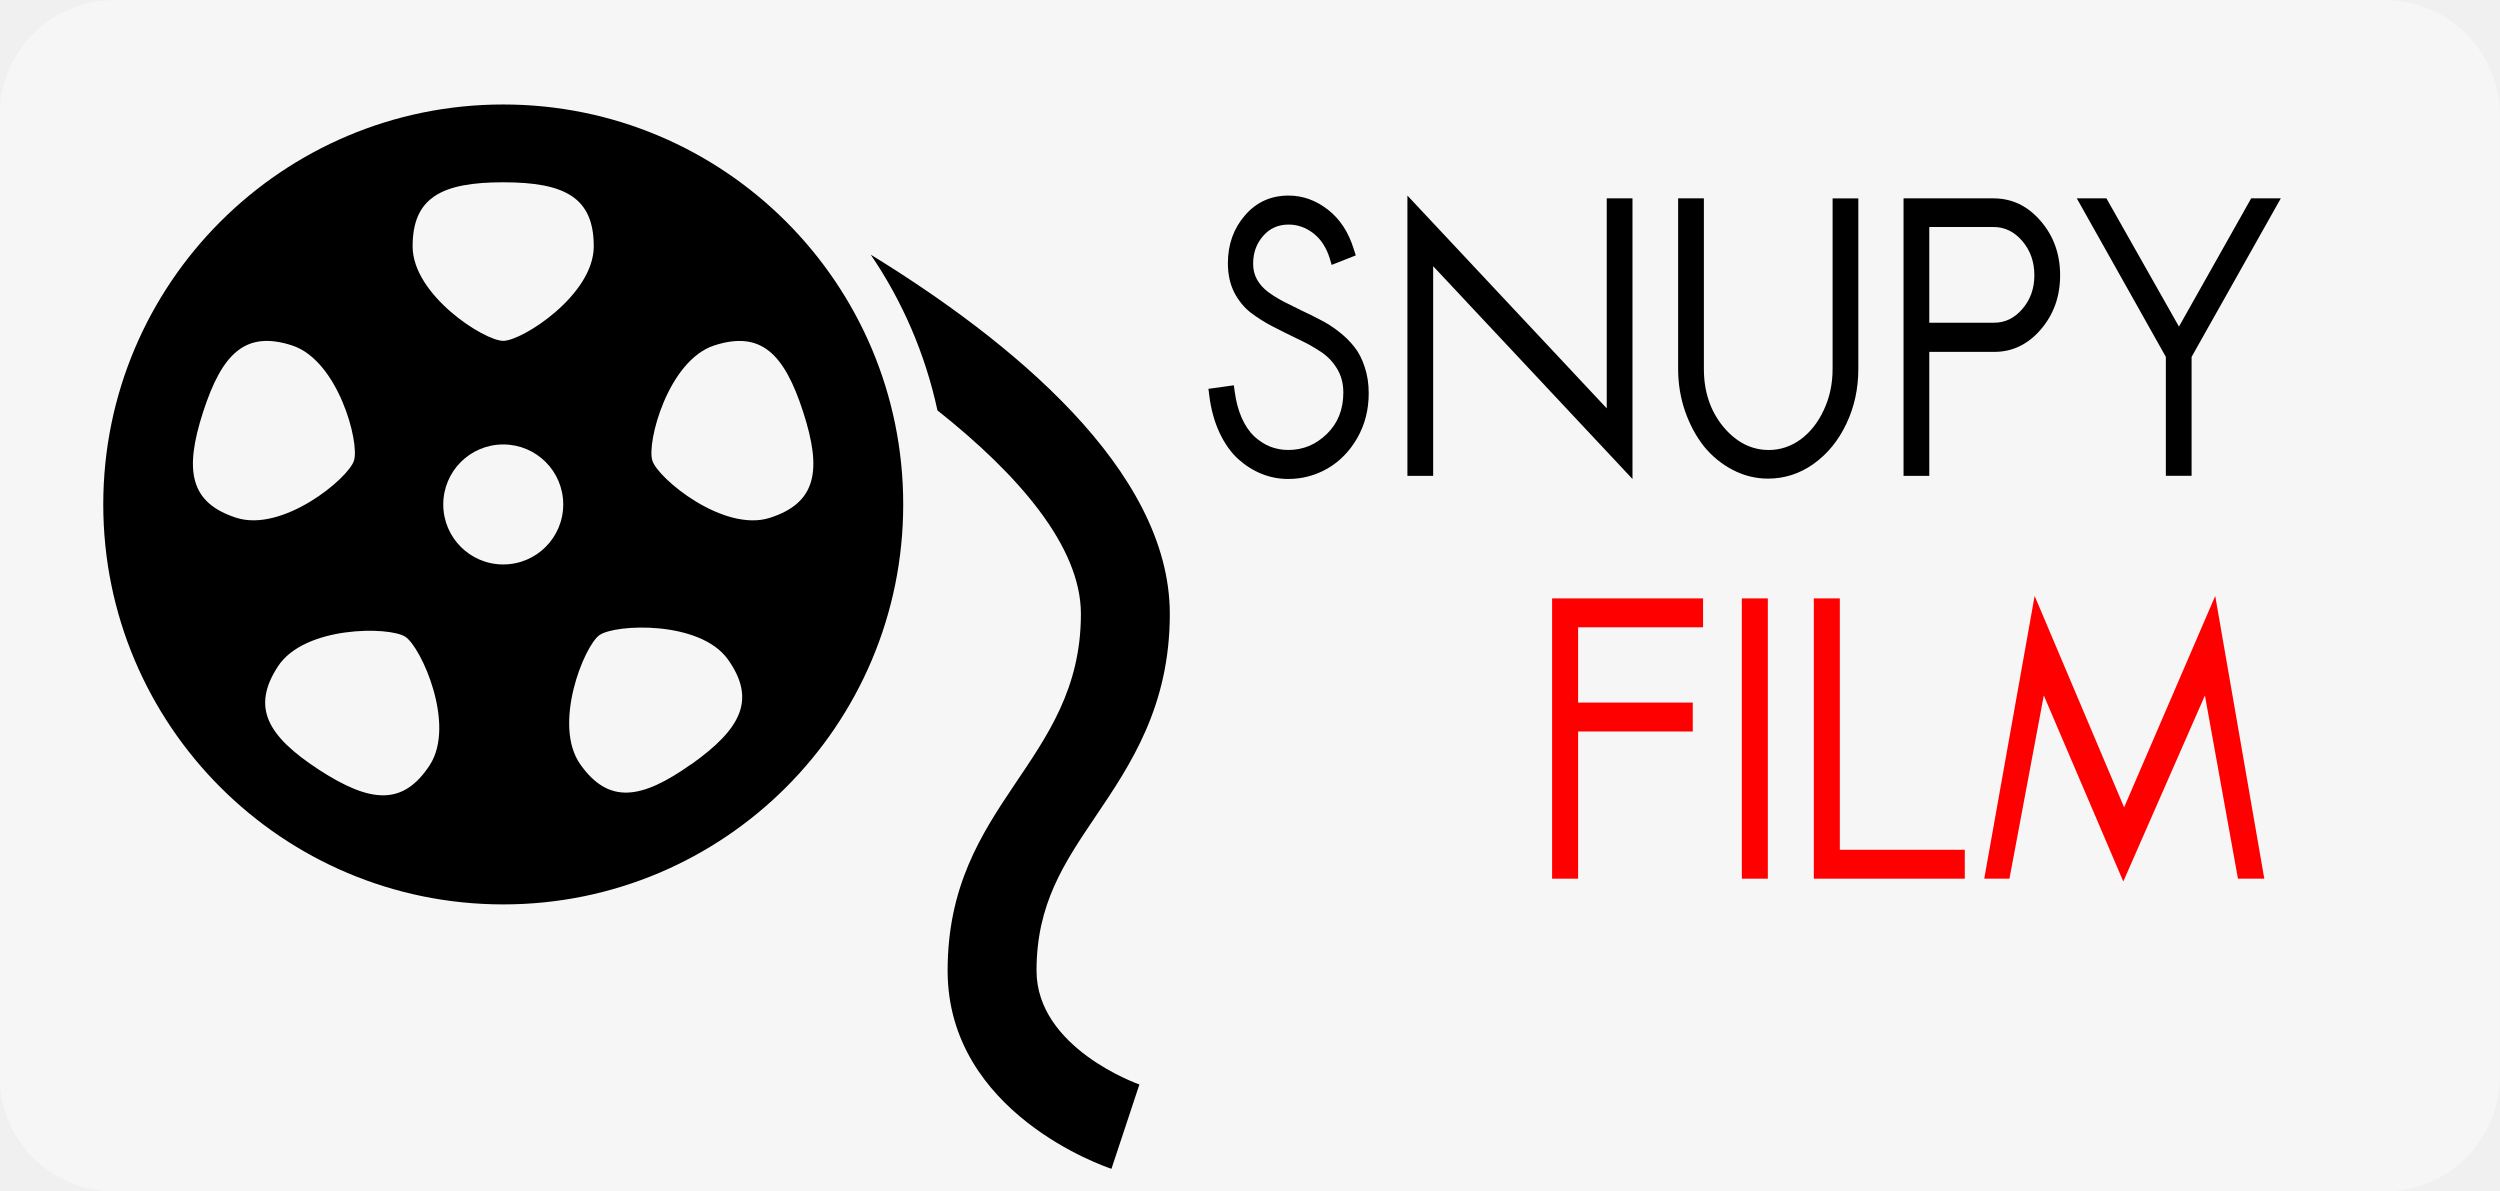
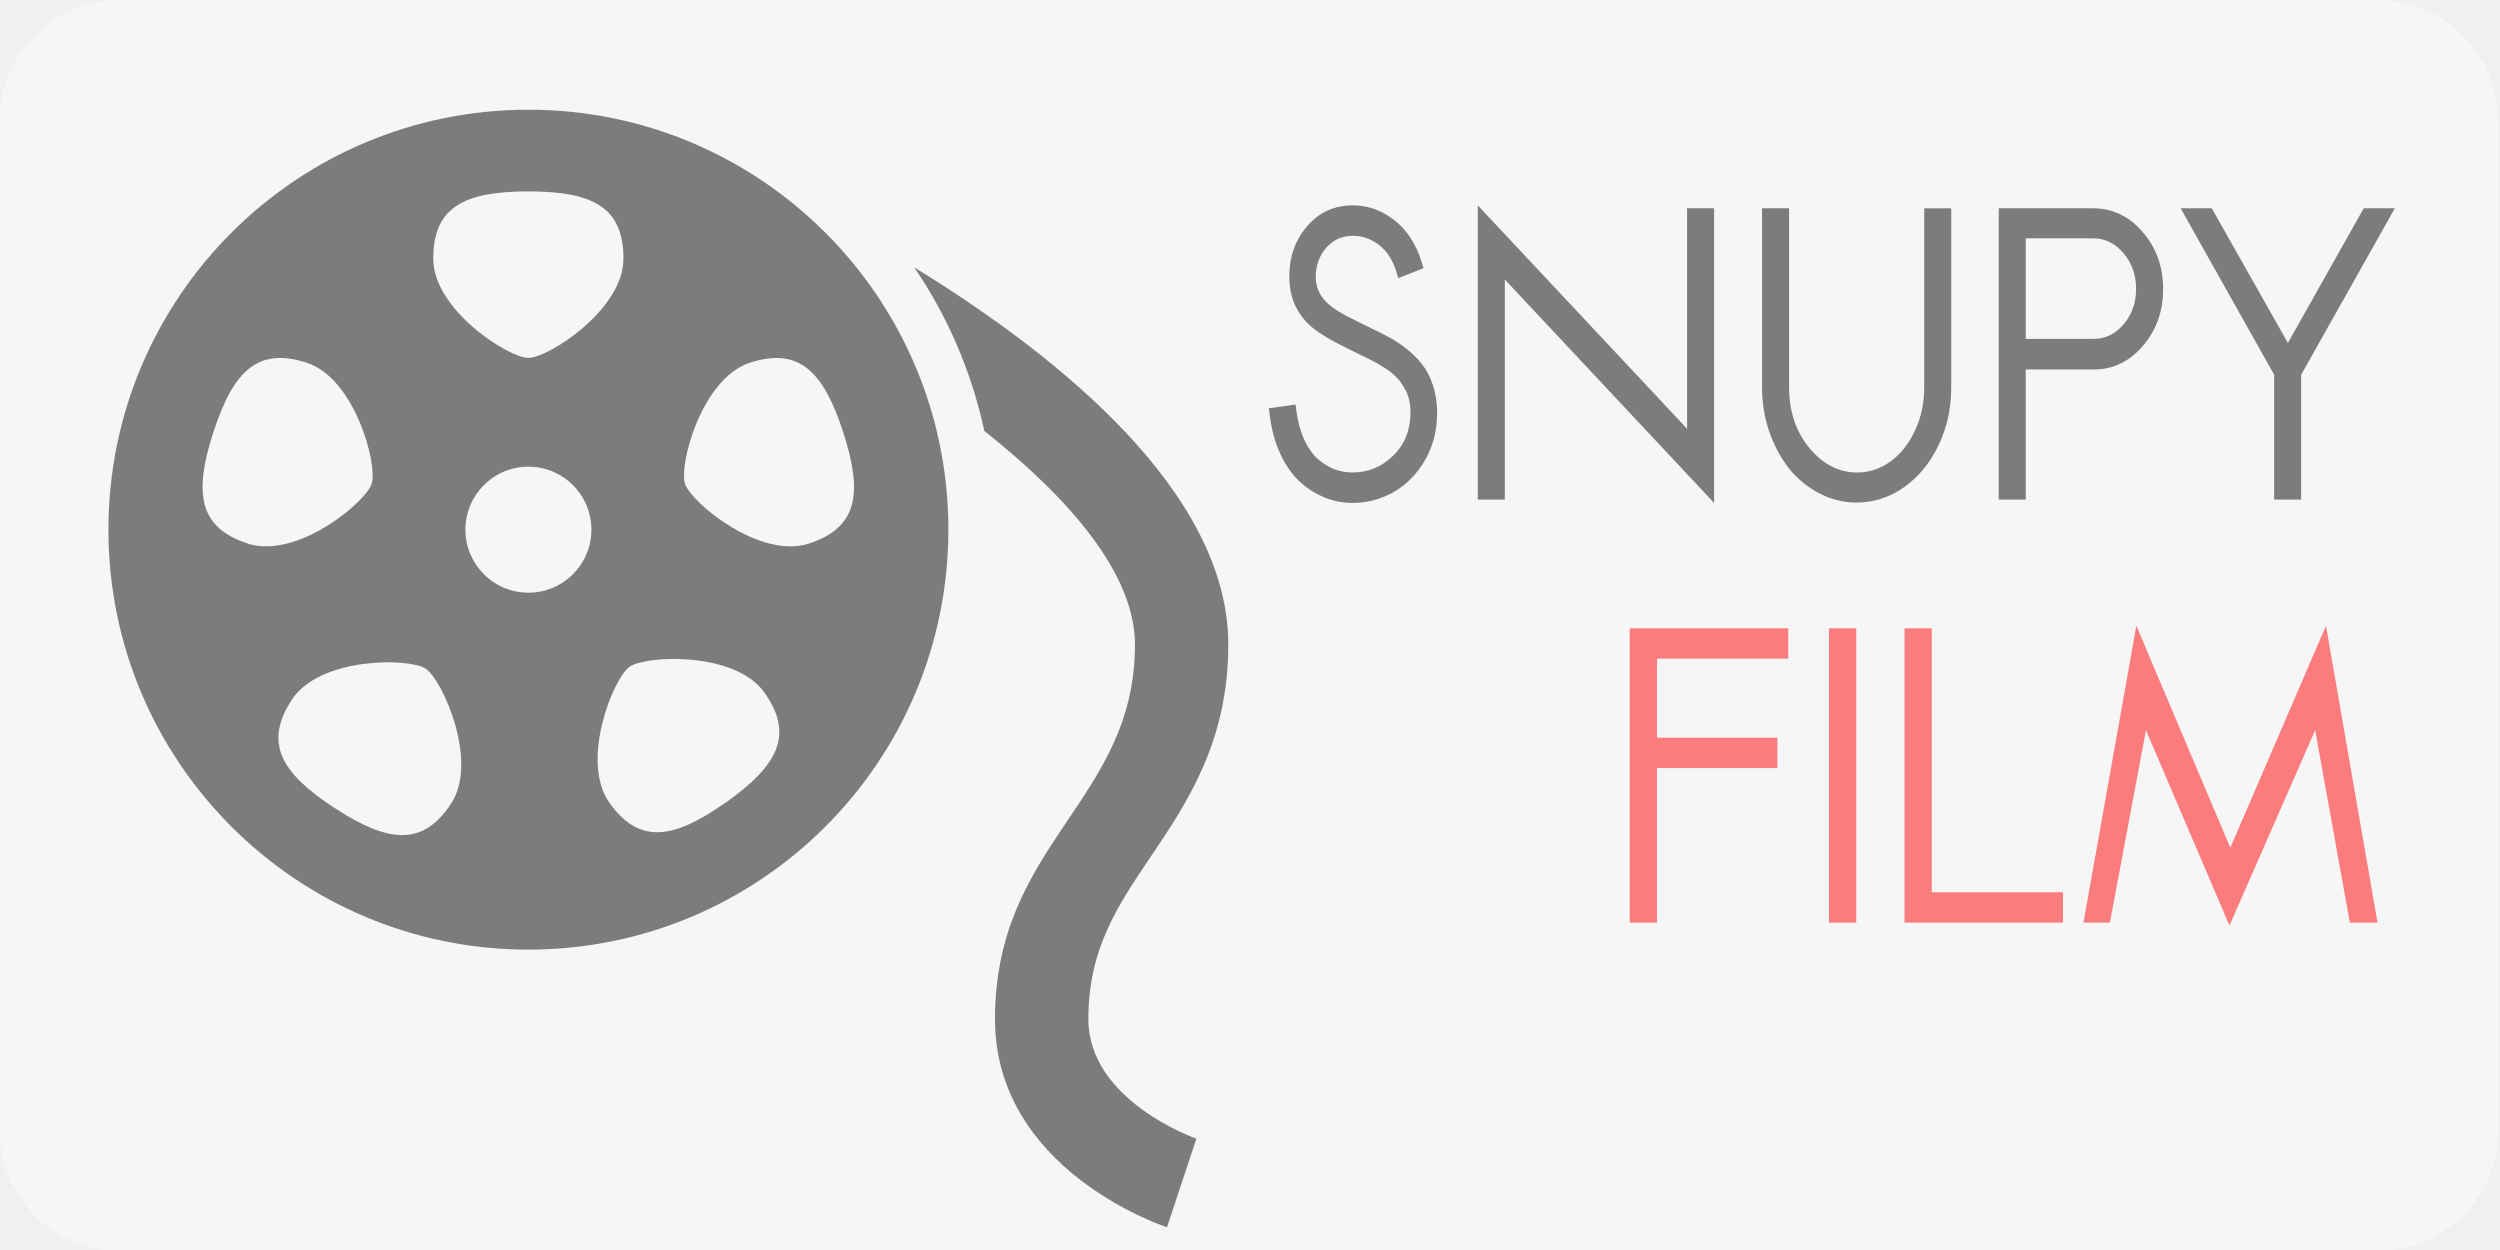
- <svg xmlns="http://www.w3.org/2000/svg" height="50" width="105" version="1.1" id="svg2">
+ <svg xmlns="http://www.w3.org/2000/svg" height="50" width="100" version="1.1" id="svg2">
  <defs id="defs34" />
-   <rect style="opacity:0.4;fill:#ffffff;fill-opacity:1;stroke:none" id="rect2995" width="105.012" height="50.034" x="-0.019" y="0.006" ry="4.83" />
-   <path id="path8" d="M 21.136,4.388 C 11.858,4.388 4.337,11.908 4.337,21.187 c 0,9.279 7.521,16.798 16.799,16.798 9.279,0 16.799,-7.52 16.799,-16.798 0,-9.279 -7.52,-16.799 -16.799,-16.799 z m 0,3.268 c 2.595,0 3.802,0.644 3.802,2.69 0,2.046 -3.008,3.97 -3.802,3.97 -0.797,0 -3.806,-1.924 -3.806,-3.97 0,-2.046 1.211,-2.69 3.806,-2.69 z M 9.92,21.745 C 7.973,21.114 7.732,19.767 8.531,17.301 c 0.801,-2.47 1.784,-3.424 3.733,-2.794 1.941,0.631 2.85,4.086 2.602,4.841 -0.242,0.756 -2.999,3.026 -4.946,2.397 z m 8.127,10.395 c -1.124,1.713 -2.486,1.597 -4.663,0.181 -2.167,-1.417 -2.829,-2.617 -1.713,-4.329 1.116,-1.716 4.685,-1.683 5.351,-1.249 0.668,0.434 2.135,3.694 1.025,5.396 z m 3.089,-8.433 c -1.392,0 -2.519,-1.127 -2.519,-2.52 0,-1.393 1.127,-2.52 2.519,-2.52 1.394,0 2.52,1.127 2.52,2.52 -4.01e-4,1.392 -1.126,2.52 -2.52,2.52 z m 7.897,8.388 c -2.112,1.499 -3.473,1.678 -4.655,0.016 -1.187,-1.667 0.155,-4.978 0.797,-5.435 0.65,-0.465 4.22,-0.633 5.4,1.023 1.185,1.673 0.575,2.899 -1.542,4.403 z m 3.311,-10.349 c -1.945,0.629 -4.702,-1.641 -4.944,-2.397 -0.25,-0.756 0.66,-4.21 2.6,-4.841 1.951,-0.629 2.934,0.325 3.733,2.794 0.798,2.463 0.558,3.813 -1.389,4.444 z M 47.855,45.548 46.681,49.09 c -0.282,-0.092 -6.881,-2.344 -6.881,-8.324 0,-7.063 5.598,-8.726 5.598,-14.982 0,-2.847 -2.651,-5.872 -6.025,-8.547 -0.513,-2.38 -1.476,-4.594 -2.803,-6.542 5.825,3.576 12.562,9.021 12.562,15.089 0,3.882 -1.65,6.33 -3.106,8.489 -1.339,1.984 -2.492,3.696 -2.492,6.494 3.99e-4,3.26 4.277,4.766 4.321,4.781 z" />
-   <g transform="matrix(0.828954,0,0,0.951439,4.902919,2.917425)" style="font-size:16.801px;font-style:normal;font-variant:normal;font-weight:bold;font-stretch:normal;text-align:start;line-height:125%;letter-spacing:0px;word-spacing:0px;writing-mode:lr-tb;text-anchor:start;fill:#000000;fill-opacity:1;stroke:none;font-family:Sawasdee;-inkscape-font-specification:Sawasdee Bold" id="text3030">
-     <path d="M 62.777,8.208 61.555,8.627 61.465,8.356 C 61.29,7.864 61.011,7.489 60.628,7.232 60.245,6.975 59.827,6.847 59.373,6.847 c -0.531,1.11e-5 -0.963,0.17 -1.296,0.509 -0.334,0.334 -0.5,0.741 -0.5,1.222 -3e-6,0.257 0.066,0.49 0.197,0.697 0.137,0.208 0.317,0.386 0.541,0.533 0.224,0.148 0.484,0.29 0.779,0.427 0.295,0.131 0.604,0.265 0.927,0.402 0.323,0.131 0.645,0.271 0.968,0.418 0.323,0.142 0.632,0.314 0.927,0.517 0.295,0.197 0.555,0.418 0.779,0.665 0.224,0.241 0.402,0.539 0.533,0.894 0.137,0.35 0.205,0.738 0.205,1.165 -9e-6,0.727 -0.194,1.386 -0.582,1.977 -0.388,0.585 -0.891,1.034 -1.51,1.345 -0.618,0.306 -1.28,0.459 -1.985,0.459 -0.465,0 -0.911,-0.074 -1.337,-0.222 -0.427,-0.148 -0.826,-0.366 -1.198,-0.656 -0.366,-0.29 -0.681,-0.675 -0.943,-1.157 -0.263,-0.487 -0.438,-1.042 -0.525,-1.665 l -0.041,-0.279 1.288,-0.156 0.041,0.263 c 0.066,0.443 0.186,0.837 0.361,1.181 0.175,0.339 0.386,0.61 0.632,0.812 0.246,0.197 0.514,0.347 0.804,0.451 0.29,0.098 0.596,0.148 0.919,0.148 0.749,1e-6 1.4,-0.235 1.953,-0.706 0.558,-0.47 0.837,-1.08 0.837,-1.829 -8e-6,-0.405 -0.109,-0.76 -0.328,-1.066 -0.213,-0.306 -0.492,-0.555 -0.837,-0.747 -0.339,-0.197 -0.719,-0.38 -1.14,-0.55 -0.416,-0.175 -0.831,-0.355 -1.247,-0.541 -0.416,-0.186 -0.796,-0.394 -1.14,-0.623 -0.339,-0.23 -0.618,-0.528 -0.837,-0.894 -0.213,-0.372 -0.32,-0.801 -0.32,-1.288 -10e-7,-0.826 0.287,-1.529 0.861,-2.108 0.574,-0.585 1.313,-0.878 2.215,-0.878 0.716,1.23e-5 1.381,0.208 1.994,0.623 0.613,0.416 1.05,1.001 1.313,1.756 l 0.098,0.263" id="path3077" />
-     <path d="m 65.394,17.938 0,-12.371 10.099,9.393 0,-9.27 1.304,0 0,12.388 -10.099,-9.393 0,9.254 -1.304,0" id="path3079" />
-     <path d="m 79.111,5.69 1.304,0 0,7.531 c -2e-6,1.001 0.325,1.849 0.976,2.543 0.656,0.689 1.427,1.034 2.313,1.034 0.574,1e-6 1.108,-0.153 1.6,-0.459 0.492,-0.312 0.886,-0.744 1.181,-1.296 0.301,-0.552 0.451,-1.159 0.451,-1.821 l 0,-7.531 1.304,0 0,7.531 c -1e-5,0.87 -0.202,1.676 -0.607,2.42 -0.405,0.744 -0.96,1.334 -1.665,1.772 -0.7,0.432 -1.468,0.648 -2.305,0.648 -0.623,-1e-6 -1.22,-0.129 -1.788,-0.386 -0.563,-0.257 -1.047,-0.602 -1.452,-1.034 -0.399,-0.438 -0.719,-0.954 -0.96,-1.551 -0.235,-0.596 -0.353,-1.22 -0.353,-1.87 l 0,-7.531" id="path3081" />
-     <path d="m 90.531,17.938 0,-12.248 4.553,0 c 0.941,1.22e-5 1.739,0.334 2.396,1.001 0.656,0.662 0.984,1.46 0.984,2.396 -9e-6,0.93 -0.325,1.726 -0.976,2.387 -0.651,0.662 -1.438,0.993 -2.363,0.993 l -3.29,0 0,5.472 -1.304,0 m 1.304,-6.76 3.29,0 c 0.552,7e-6 1.028,-0.202 1.427,-0.607 0.405,-0.41 0.607,-0.905 0.607,-1.485 -8e-6,-0.591 -0.202,-1.094 -0.607,-1.51 -0.405,-0.416 -0.894,-0.623 -1.468,-0.623 l -3.249,0 0,4.225" id="path3083" />
-     <path d="m 99.309,5.69 1.501,0 3.675,5.661 3.659,-5.661 1.501,0 -4.52,6.998 0,5.25 -1.304,0 0,-5.25 -4.512,-6.998" id="path3085" />
-   </g>
-   <g transform="matrix(0.8374073,0,0,0.9611413,3.228538,2.238011)" style="font-size:16.801px;font-style:normal;font-variant:normal;font-weight:bold;font-stretch:normal;text-align:start;line-height:125%;letter-spacing:0px;word-spacing:0px;writing-mode:lr-tb;text-anchor:start;fill:#ff0000;fill-opacity:1;stroke:none;font-family:Sawasdee;-inkscape-font-specification:Sawasdee Bold" id="text3030-8">
-     <path d="m 81.045,28.373 0,1.263 -5.751,0 0,6.432 -1.304,0 0,-12.248 7.572,0 0,1.263 -6.268,0 0,3.29 5.751,0" id="path3068" />
-     <path d="m 84.81,36.068 -1.304,0 0,-12.248 1.304,0 0,12.248" id="path3070" />
-     <path d="m 94.688,36.068 -7.572,0 0,-12.248 1.304,0 0,10.985 6.268,0 0,1.263" id="path3072" />
-     <path d="m 96.927,36.068 -1.263,0 2.527,-12.355 4.488,9.238 4.57,-9.238 2.461,12.355 -1.321,0 -1.657,-8.007 -4.094,8.13 -3.987,-8.13 -1.723,8.007" id="path3074" />
+   <rect style="opacity:0.4;fill:#ffffff;fill-opacity:1;stroke:none" id="rect2995" width="99.95" height="50.034" x="-0.019" y="0.006" ry="4.83" />
+   <g id="g3762" style="opacity:0.7">
+     <path style="opacity:0.7" d="M 21.136,4.388 C 11.858,4.388 4.337,11.908 4.337,21.187 c 0,9.279 7.521,16.798 16.799,16.798 9.279,0 16.799,-7.52 16.799,-16.798 0,-9.279 -7.52,-16.799 -16.799,-16.799 z m 0,3.268 c 2.595,0 3.802,0.644 3.802,2.69 0,2.046 -3.008,3.97 -3.802,3.97 -0.797,0 -3.806,-1.924 -3.806,-3.97 0,-2.046 1.211,-2.69 3.806,-2.69 z M 9.92,21.745 C 7.973,21.114 7.732,19.767 8.531,17.301 c 0.801,-2.47 1.784,-3.424 3.733,-2.794 1.941,0.631 2.85,4.086 2.602,4.841 -0.242,0.756 -2.999,3.026 -4.946,2.397 z m 8.127,10.395 c -1.124,1.713 -2.486,1.597 -4.663,0.181 -2.167,-1.417 -2.829,-2.617 -1.713,-4.329 1.116,-1.716 4.685,-1.683 5.351,-1.249 0.668,0.434 2.135,3.694 1.025,5.396 z m 3.089,-8.433 c -1.392,0 -2.519,-1.127 -2.519,-2.52 0,-1.393 1.127,-2.52 2.519,-2.52 1.394,0 2.52,1.127 2.52,2.52 -4.01e-4,1.392 -1.126,2.52 -2.52,2.52 z m 7.897,8.388 c -2.112,1.499 -3.473,1.678 -4.655,0.016 -1.187,-1.667 0.155,-4.978 0.797,-5.435 0.65,-0.465 4.22,-0.633 5.4,1.023 1.185,1.673 0.575,2.899 -1.542,4.403 z m 3.311,-10.349 c -1.945,0.629 -4.702,-1.641 -4.944,-2.397 -0.25,-0.756 0.66,-4.21 2.6,-4.841 1.951,-0.629 2.934,0.325 3.733,2.794 0.798,2.463 0.558,3.813 -1.389,4.444 z M 47.855,45.548 46.681,49.09 c -0.282,-0.092 -6.881,-2.344 -6.881,-8.324 0,-7.063 5.598,-8.726 5.598,-14.982 0,-2.847 -2.651,-5.872 -6.025,-8.547 -0.513,-2.38 -1.476,-4.594 -2.803,-6.542 5.825,3.576 12.562,9.021 12.562,15.089 0,3.882 -1.65,6.33 -3.106,8.489 -1.339,1.984 -2.492,3.696 -2.492,6.494 3.99e-4,3.26 4.277,4.766 4.321,4.781 z" id="path8" />
+     <g id="text3030" style="font-size:16.801px;font-style:normal;font-variant:normal;font-weight:bold;font-stretch:normal;text-align:start;line-height:125%;letter-spacing:0px;word-spacing:0px;writing-mode:lr-tb;text-anchor:start;fill:#000000;fill-opacity:1;stroke:none;font-family:Sawasdee;-inkscape-font-specification:Sawasdee Bold;opacity:0.7" transform="matrix(0.828954,0,0,0.951439,4.902919,2.917425)">
+       <path id="path3077" d="M 62.777,8.208 61.555,8.627 61.465,8.356 C 61.29,7.864 61.011,7.489 60.628,7.232 60.245,6.975 59.827,6.847 59.373,6.847 c -0.531,1.11e-5 -0.963,0.17 -1.296,0.509 -0.334,0.334 -0.5,0.741 -0.5,1.222 -3e-6,0.257 0.066,0.49 0.197,0.697 0.137,0.208 0.317,0.386 0.541,0.533 0.224,0.148 0.484,0.29 0.779,0.427 0.295,0.131 0.604,0.265 0.927,0.402 0.323,0.131 0.645,0.271 0.968,0.418 0.323,0.142 0.632,0.314 0.927,0.517 0.295,0.197 0.555,0.418 0.779,0.665 0.224,0.241 0.402,0.539 0.533,0.894 0.137,0.35 0.205,0.738 0.205,1.165 -9e-6,0.727 -0.194,1.386 -0.582,1.977 -0.388,0.585 -0.891,1.034 -1.51,1.345 -0.618,0.306 -1.28,0.459 -1.985,0.459 -0.465,0 -0.911,-0.074 -1.337,-0.222 -0.427,-0.148 -0.826,-0.366 -1.198,-0.656 -0.366,-0.29 -0.681,-0.675 -0.943,-1.157 -0.263,-0.487 -0.438,-1.042 -0.525,-1.665 l -0.041,-0.279 1.288,-0.156 0.041,0.263 c 0.066,0.443 0.186,0.837 0.361,1.181 0.175,0.339 0.386,0.61 0.632,0.812 0.246,0.197 0.514,0.347 0.804,0.451 0.29,0.098 0.596,0.148 0.919,0.148 0.749,1e-6 1.4,-0.235 1.953,-0.706 0.558,-0.47 0.837,-1.08 0.837,-1.829 -8e-6,-0.405 -0.109,-0.76 -0.328,-1.066 -0.213,-0.306 -0.492,-0.555 -0.837,-0.747 -0.339,-0.197 -0.719,-0.38 -1.14,-0.55 -0.416,-0.175 -0.831,-0.355 -1.247,-0.541 -0.416,-0.186 -0.796,-0.394 -1.14,-0.623 -0.339,-0.23 -0.618,-0.528 -0.837,-0.894 -0.213,-0.372 -0.32,-0.801 -0.32,-1.288 -10e-7,-0.826 0.287,-1.529 0.861,-2.108 0.574,-0.585 1.313,-0.878 2.215,-0.878 0.716,1.23e-5 1.381,0.208 1.994,0.623 0.613,0.416 1.05,1.001 1.313,1.756 l 0.098,0.263" />
+       <path id="path3079" d="m 65.394,17.938 0,-12.371 10.099,9.393 0,-9.27 1.304,0 0,12.388 -10.099,-9.393 0,9.254 -1.304,0" />
+       <path id="path3081" d="m 79.111,5.69 1.304,0 0,7.531 c -2e-6,1.001 0.325,1.849 0.976,2.543 0.656,0.689 1.427,1.034 2.313,1.034 0.574,1e-6 1.108,-0.153 1.6,-0.459 0.492,-0.312 0.886,-0.744 1.181,-1.296 0.301,-0.552 0.451,-1.159 0.451,-1.821 l 0,-7.531 1.304,0 0,7.531 c -1e-5,0.87 -0.202,1.676 -0.607,2.42 -0.405,0.744 -0.96,1.334 -1.665,1.772 -0.7,0.432 -1.468,0.648 -2.305,0.648 -0.623,-1e-6 -1.22,-0.129 -1.788,-0.386 -0.563,-0.257 -1.047,-0.602 -1.452,-1.034 -0.399,-0.438 -0.719,-0.954 -0.96,-1.551 -0.235,-0.596 -0.353,-1.22 -0.353,-1.87 l 0,-7.531" />
+       <path id="path3083" d="m 90.531,17.938 0,-12.248 4.553,0 c 0.941,1.22e-5 1.739,0.334 2.396,1.001 0.656,0.662 0.984,1.46 0.984,2.396 -9e-6,0.93 -0.325,1.726 -0.976,2.387 -0.651,0.662 -1.438,0.993 -2.363,0.993 l -3.29,0 0,5.472 -1.304,0 m 1.304,-6.76 3.29,0 c 0.552,7e-6 1.028,-0.202 1.427,-0.607 0.405,-0.41 0.607,-0.905 0.607,-1.485 -8e-6,-0.591 -0.202,-1.094 -0.607,-1.51 -0.405,-0.416 -0.894,-0.623 -1.468,-0.623 l -3.249,0 0,4.225" />
+       <path id="path3085" d="m 99.309,5.69 1.501,0 3.675,5.661 3.659,-5.661 1.501,0 -4.52,6.998 0,5.25 -1.304,0 0,-5.25 -4.512,-6.998" />
+     </g>
+     <g id="text3030-8" style="font-size:16.801px;font-style:normal;font-variant:normal;font-weight:bold;font-stretch:normal;text-align:start;line-height:125%;letter-spacing:0px;word-spacing:0px;writing-mode:lr-tb;text-anchor:start;fill:#ff0000;fill-opacity:1;stroke:none;font-family:Sawasdee;-inkscape-font-specification:Sawasdee Bold;opacity:0.7" transform="matrix(0.8374073,0,0,0.9611413,3.228538,2.238011)">
+       <path id="path3068" d="m 81.045,28.373 0,1.263 -5.751,0 0,6.432 -1.304,0 0,-12.248 7.572,0 0,1.263 -6.268,0 0,3.29 5.751,0" />
+       <path id="path3070" d="m 84.81,36.068 -1.304,0 0,-12.248 1.304,0 0,12.248" />
+       <path id="path3072" d="m 94.688,36.068 -7.572,0 0,-12.248 1.304,0 0,10.985 6.268,0 0,1.263" />
+       <path id="path3074" d="m 96.927,36.068 -1.263,0 2.527,-12.355 4.488,9.238 4.57,-9.238 2.461,12.355 -1.321,0 -1.657,-8.007 -4.094,8.13 -3.987,-8.13 -1.723,8.007" />
+     </g>
  </g>
</svg>
